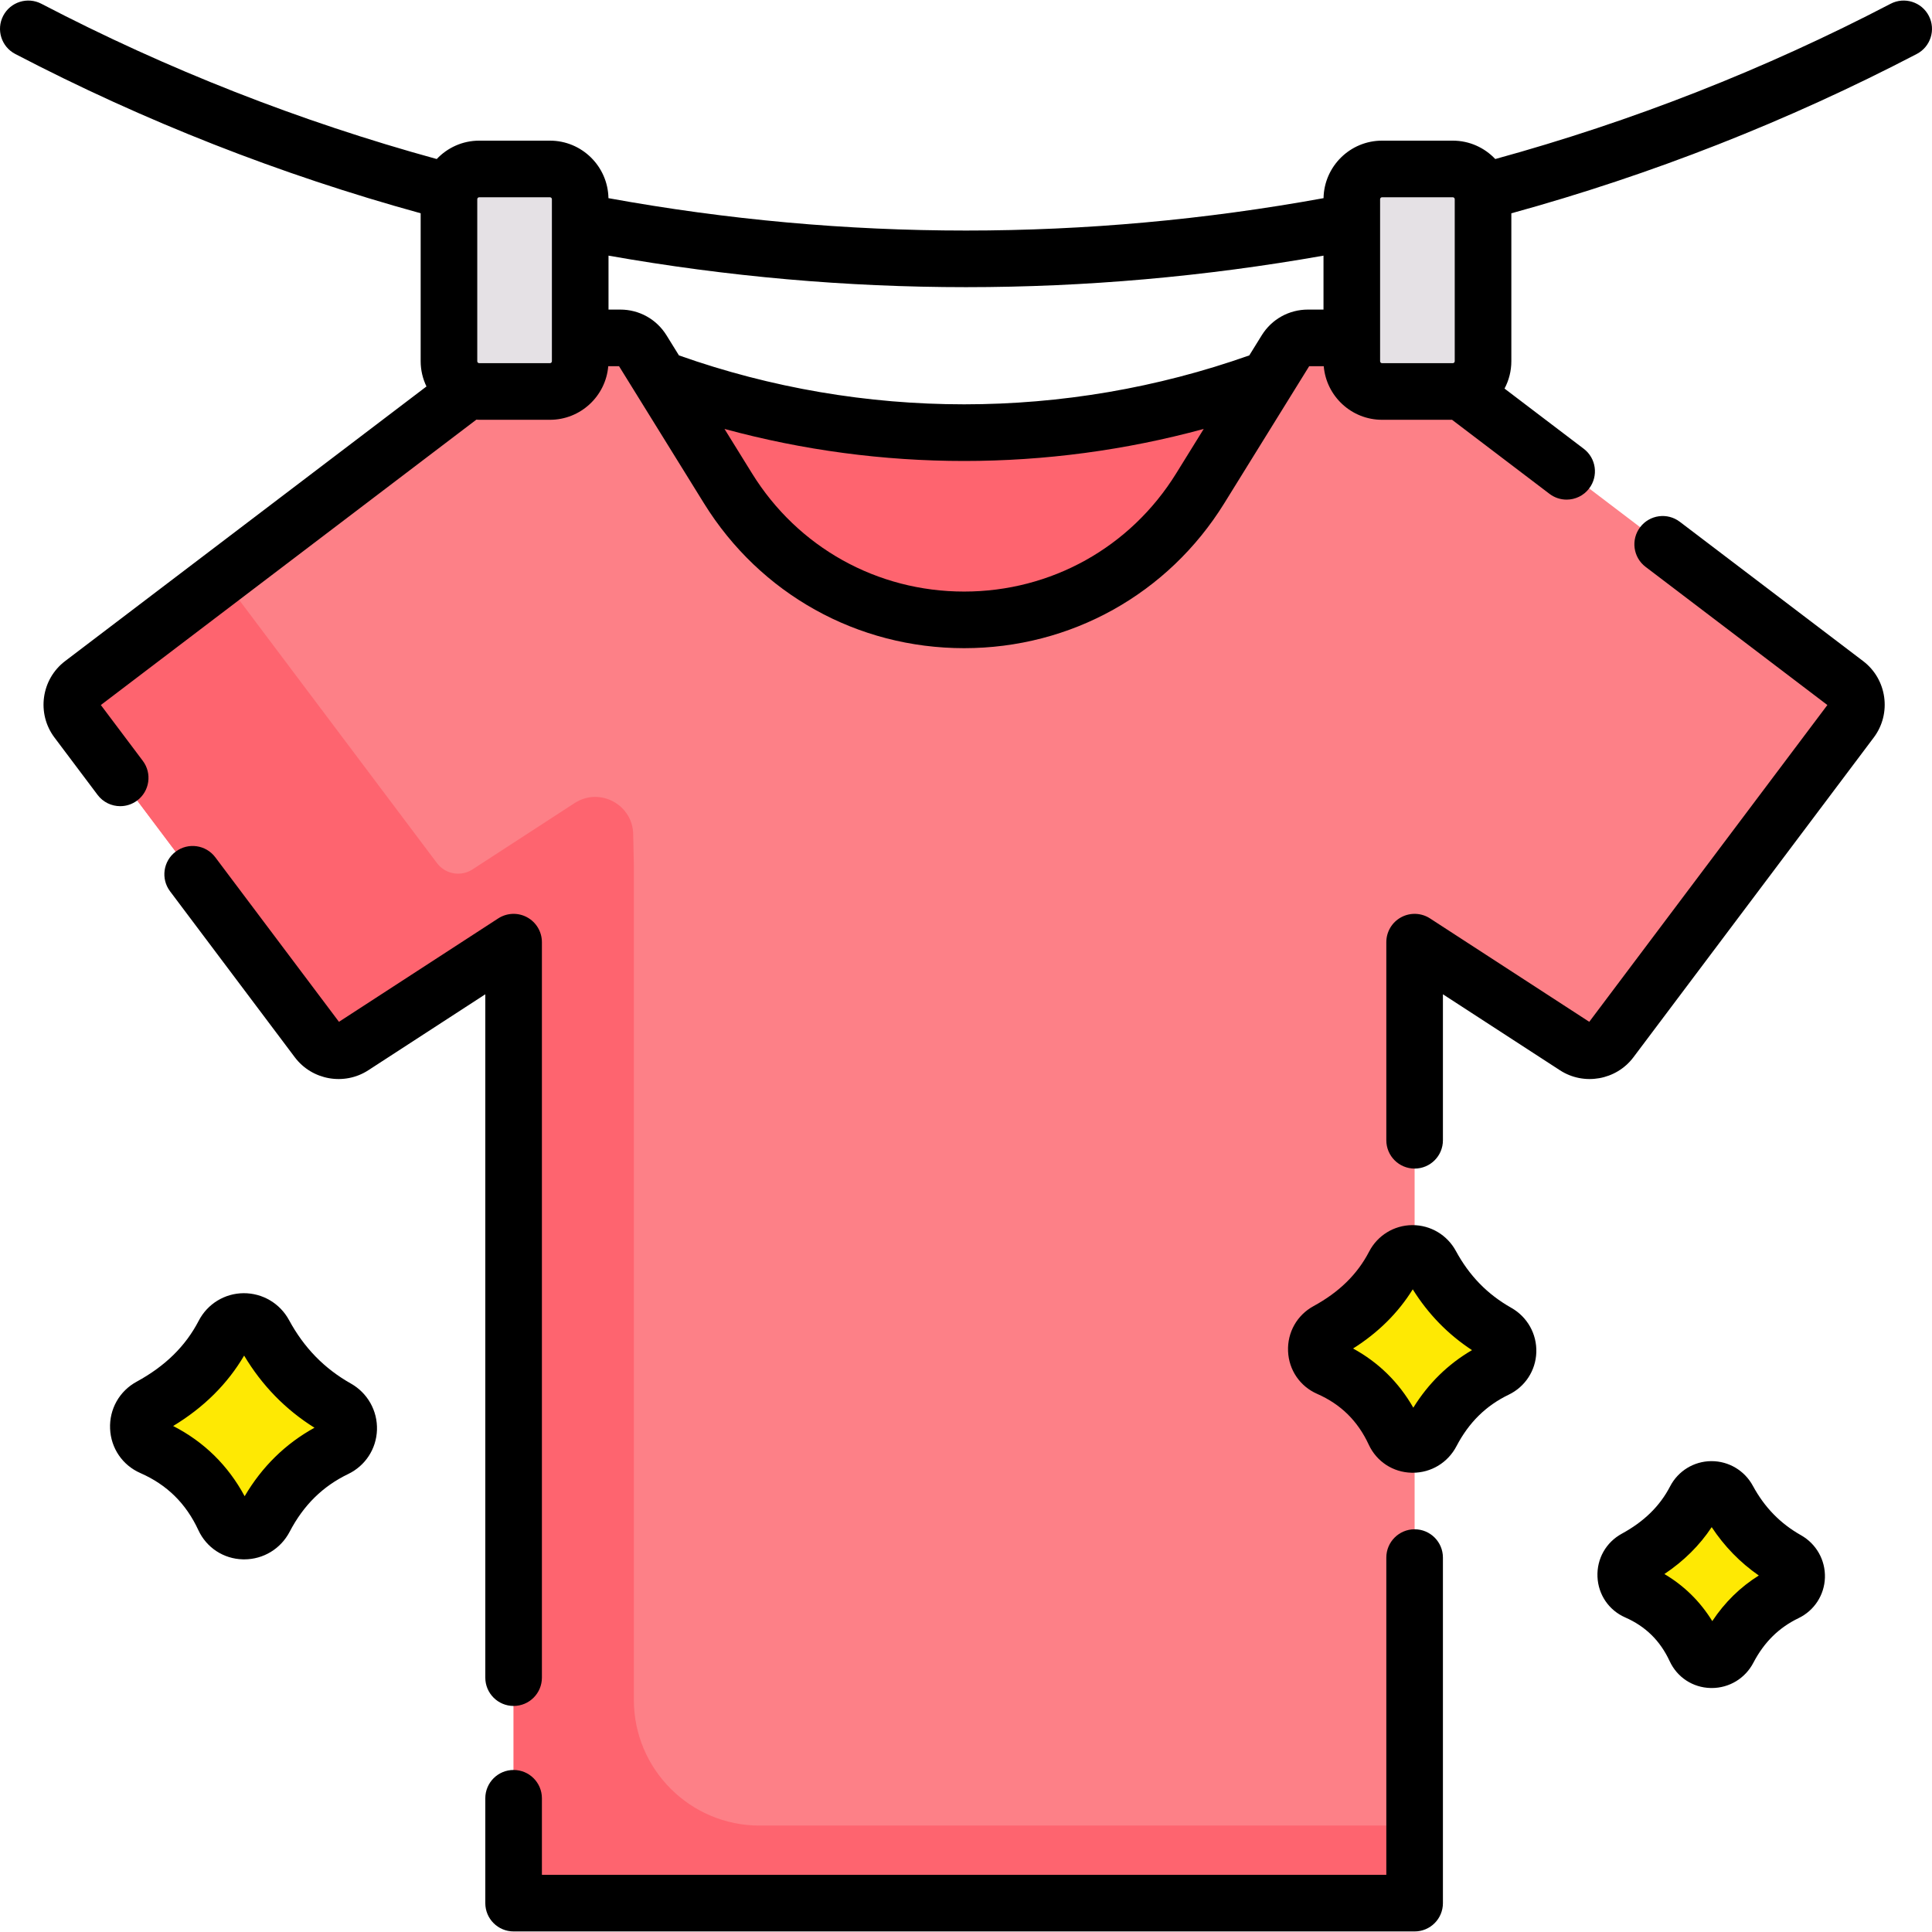
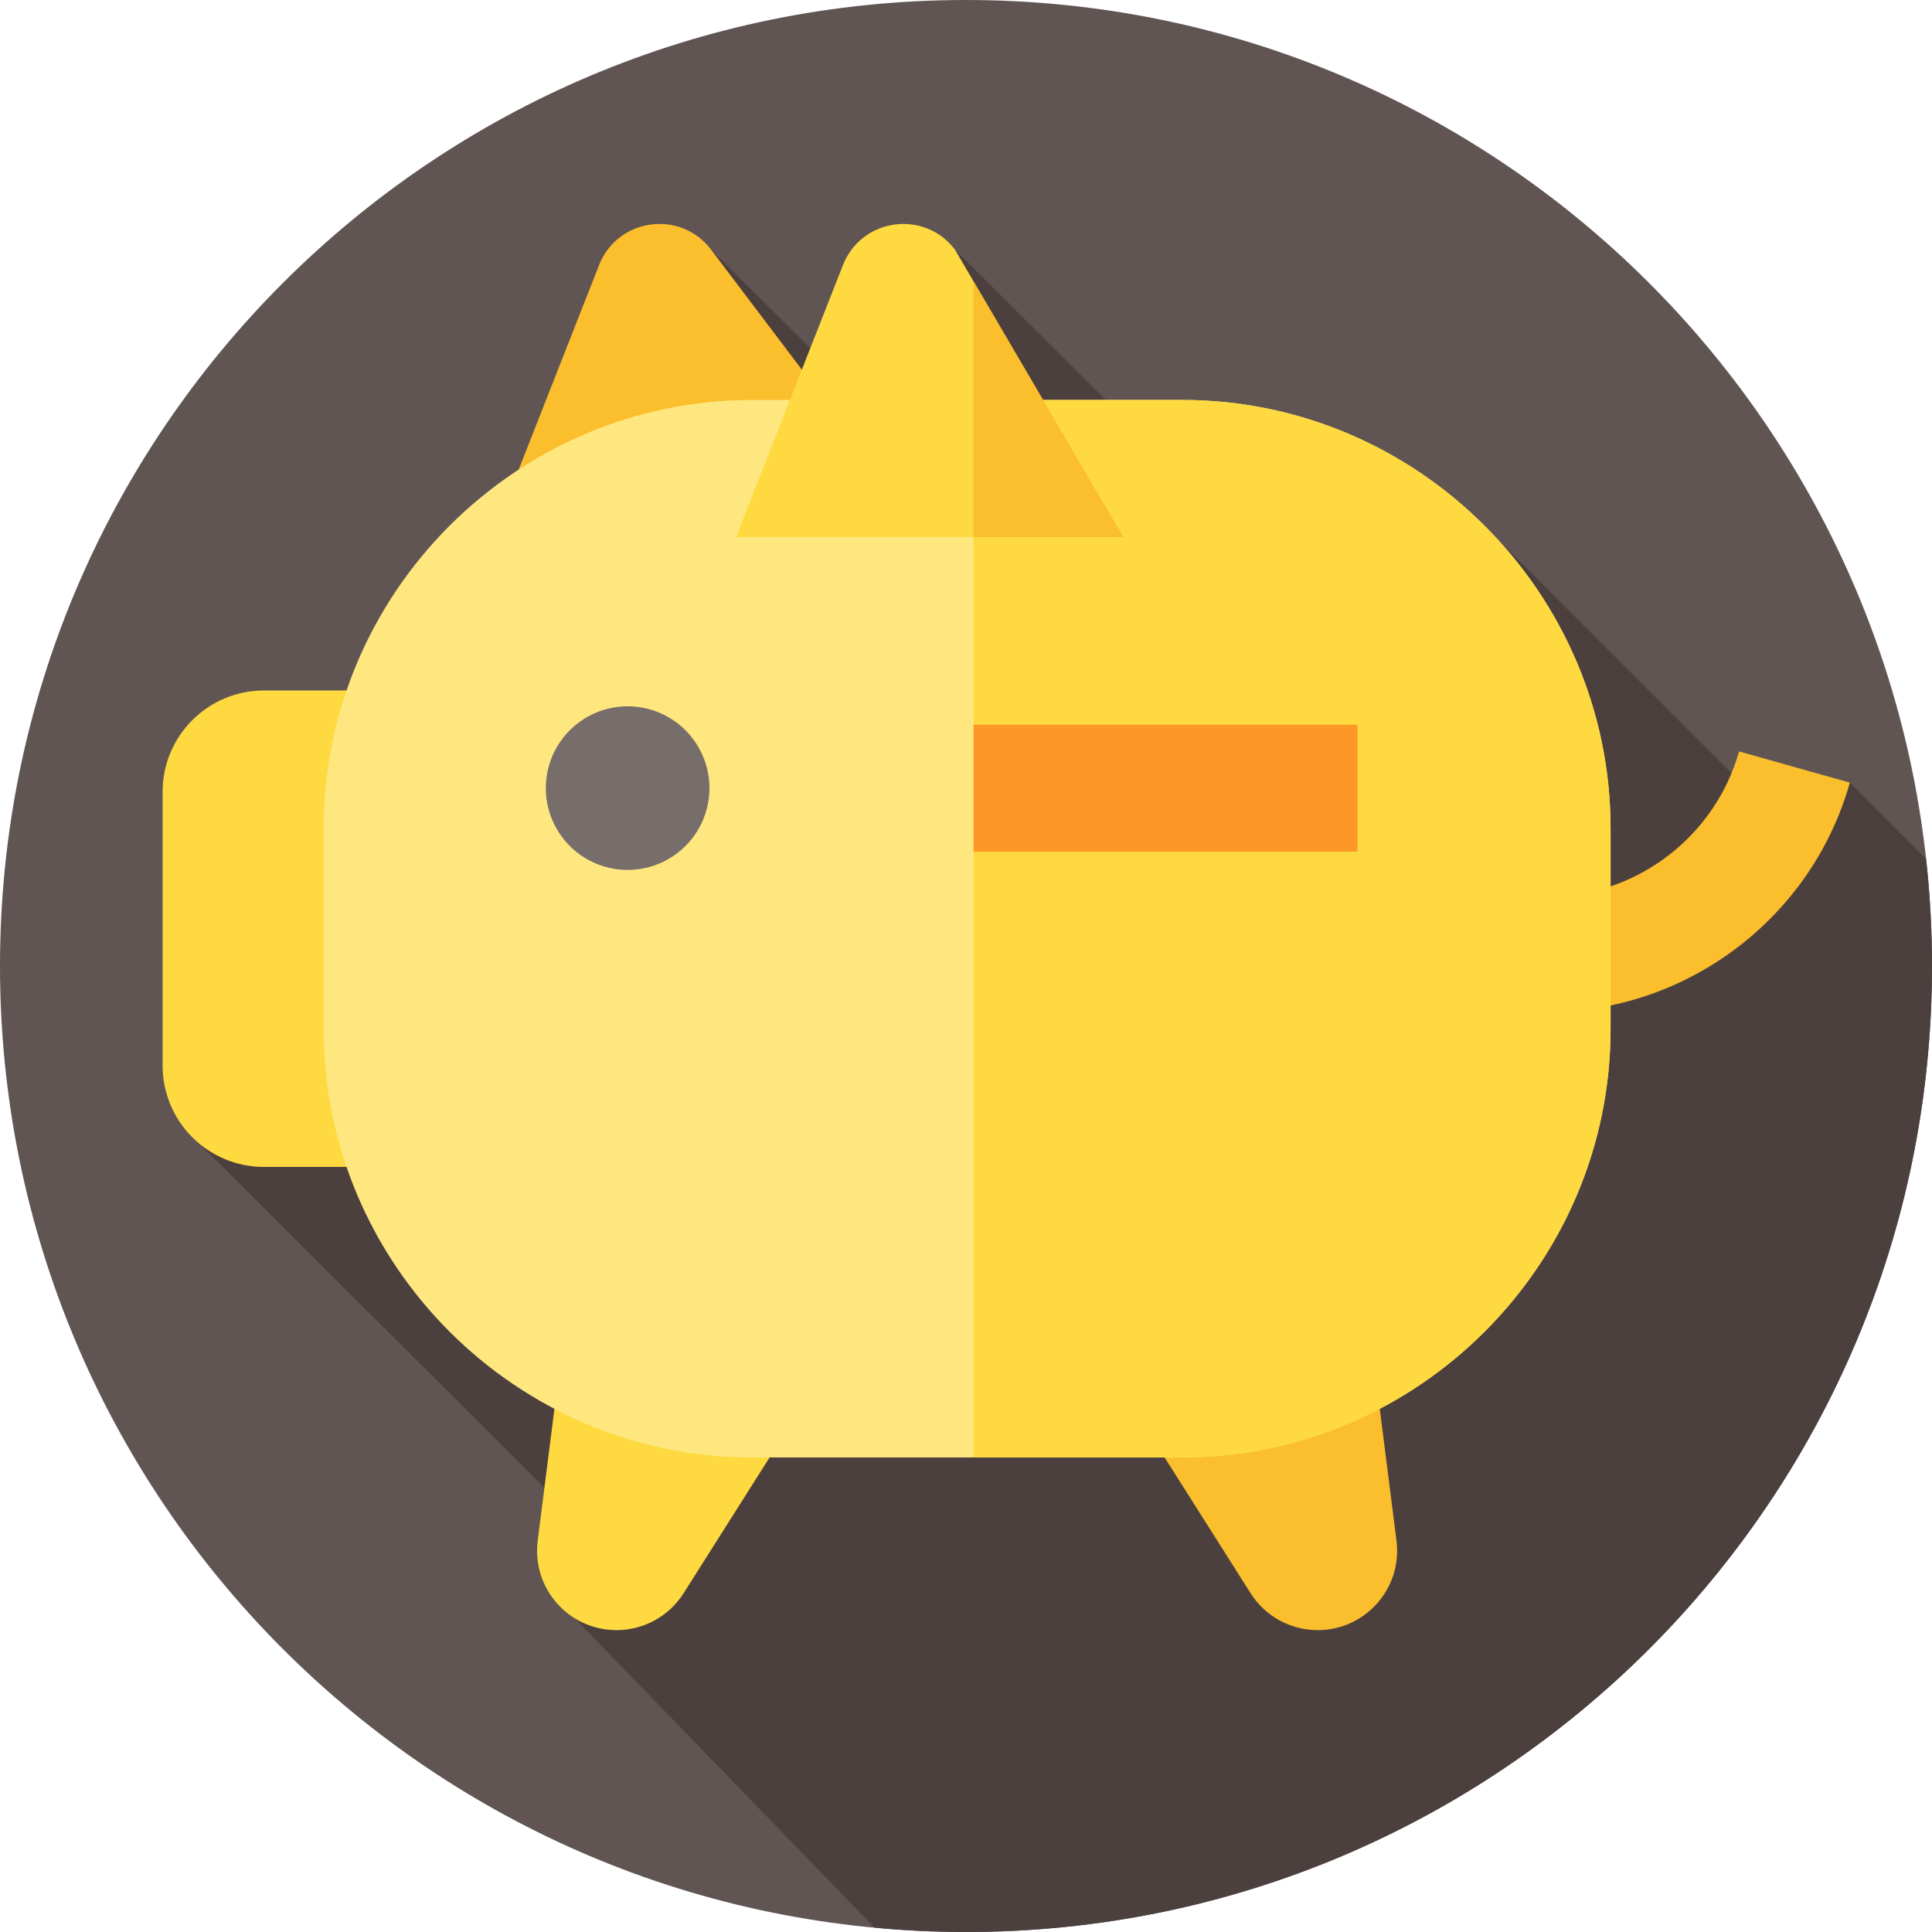
- <svg xmlns="http://www.w3.org/2000/svg" id="Capa_1" enable-background="new 0 0 511.971 511.971" height="512" viewBox="0 0 511.971 511.971" width="512">
+ <svg xmlns="http://www.w3.org/2000/svg" id="Layer_1" enable-background="new 0 0 512 512" height="512" viewBox="0 0 512 512" width="512">
  <g>
    <g>
-       <g id="XMLID_305_">
+       <g>
+         <g id="XMLID_1350_">
+           <g id="XMLID_1351_">
+             <g id="XMLID_1352_">
+               <g id="XMLID_1353_">
+                 <g id="XMLID_1354_">
+                   <g id="XMLID_1355_">
+                     <g id="XMLID_1356_">
+                       <g id="XMLID_1357_">
+                         <g id="XMLID_1358_">
+                           <g id="XMLID_1359_">
+                             <g id="XMLID_1360_">
+                               <g id="XMLID_1361_">
+                                 <g id="XMLID_1362_">
+                                   <g id="XMLID_1363_">
+                                     <g id="XMLID_1364_">
+                                       <circle cx="256" cy="256" fill="#605553" r="256" />
+                                     </g>
+                                   </g>
+                                 </g>
+                               </g>
+                             </g>
+                           </g>
+                         </g>
+                       </g>
+                     </g>
+                   </g>
+                 </g>
+               </g>
+             </g>
+           </g>
+         </g>
+       </g>
+     </g>
+     <path d="m512 256c0-9.6-.546-19.072-1.576-28.397l-20.199-20.199s-26.656 2.197-26.745 2.115l-66.664-66.664-89.756-22.918-53.975-53.767-20.135 12.33-12.577 19.377-31.918-31.707-135.561 236.973 95.971 95.658 3.469 30.074 79.424 81.975c7.982.75 16.064 1.15 24.242 1.15 141.385 0 256-114.615 256-256z" fill="#4c403f" />
+     <g>
+       <g>
+         <path d="m130.43 142.321 28.331-72.073c4.909-12.488 21.599-14.781 29.693-4.078l44.495 58.832z" fill="#fbbe2c" />
+       </g>
+       <g>
        <g>
-           <path d="m358.215 97.055v99.68l-194.23-16.17-4.37-85.7 15.31 5.5c26 9.54 53.28 14.31 80.56 14.31s54.56-4.77 80.56-14.31l15.56-5.5z" fill="#fe646f" />
+           <path d="m147.279 370.578-4.783 37.73c-1.594 12.576 8.207 23.697 20.883 23.697 7.213 0 13.924-3.693 17.784-9.787l26.678-42.123z" fill="#fed940" />
+         </g>
+         <g>
+           <path d="m365.301 370.578 4.783 37.73c1.594 12.576-8.207 23.697-20.883 23.697-7.213 0-13.924-3.693-17.784-9.787l-26.678-42.123z" fill="#fbbe2c" />
        </g>
      </g>
      <g>
-         <g id="XMLID_281_">
-           <g>
-             <path d="m489.185 181.165c3.06 2.32 3.67 6.69 1.36 9.77l-63.69 84.73c-2.21 2.94-6.31 3.66-9.4 1.66l-42.59-27.66v241.979c0 7.004-5.678 12.681-12.681 12.681h-213.397c-7.004 0-12.681-5.678-12.681-12.681v-241.979l-42.59 27.66c-3.09 2-7.19 1.28-9.4-1.66l-63.69-84.73c-2.31-3.08-1.7-7.45 1.36-9.77l102.5-77.9 29.47-13.73h10.61c2.4 0 4.62 1.24 5.88 3.28l22.68 36.61c13.42 21.66 37.08 34.84 62.56 34.84 12.74 0 25.02-3.3 35.8-9.3s20.05-14.71 26.76-25.54l22.68-36.61c1.26-2.04 3.48-3.28 5.88-3.28h11.61l28.76 13.95z" fill="#fd8087" />
-           </g>
+         <path d="m409.934 268.202h-10.662v-30.503h10.662c23.591 0 44.535-15.859 50.931-38.567l29.361 8.271c-10.084 35.798-43.101 60.799-80.292 60.799z" fill="#fbbe2c" />
+       </g>
+       <g>
+         <path d="m96.016 309.247h-26.078c-14.825 0-26.844-12.018-26.844-26.844v-72.573c0-14.825 12.018-26.844 26.844-26.844h26.078z" fill="#fed940" />
+       </g>
+       <g>
+         <path d="m313.265 386.243h-113.95c-62.453 0-113.552-51.098-113.552-113.552v-53.149c0-62.453 51.098-113.552 113.552-113.552h113.95c62.453 0 113.552 51.098 113.552 113.552v53.149c0 62.454-51.098 113.552-113.552 113.552z" fill="#ffe780" />
+       </g>
+       <g>
+         <path d="m426.82 219.54v53.15c0 62.46-51.1 113.55-113.55 113.55h-55.27v-280.25h55.27c62.45 0 113.55 51.1 113.55 113.55z" fill="#fed940" />
+       </g>
+       <g>
+         <path d="m195.06 142.321 28.331-72.073c4.909-12.488 21.599-14.781 29.693-4.078l44.595 76.151z" fill="#fed940" />
+       </g>
+       <g>
+         <path d="m297.68 142.32h-39.68v-67.75l18.4 31.42z" fill="#fbbe2c" />
+       </g>
+       <g>
+         <ellipse cx="166.378" cy="208.883" fill="#776d6b" rx="21.682" ry="21.682" transform="matrix(.16 -.987 .987 .16 -66.459 339.653)" />
+       </g>
+       <g>
+         <g>
+           <path d="m258 192.059h101.764v33.647h-101.764z" fill="#fd9827" />
        </g>
      </g>
-       <path d="m344.501 89.877c-1.547.496-2.897 1.516-3.775 2.938l-2.319 3.744c2.155-2.091 4.192-4.319 6.094-6.682z" fill="#fd8087" />
-       <g>
-         <path d="m126.993 103.742h18.737c4.43 0 8.021-3.591 8.021-8.021v-42.928c0-4.43-3.591-8.021-8.021-8.021h-18.737c-4.43 0-8.021 3.591-8.021 8.021v42.928c0 4.43 3.591 8.021 8.021 8.021z" fill="#e5e1e5" />
-         <path d="m384.978 103.742h-18.737c-4.43 0-8.021-3.591-8.021-8.021v-42.928c0-4.43 3.591-8.021 8.021-8.021h18.737c4.43 0 8.021 3.591 8.021 8.021v42.928c0 4.43-3.591 8.021-8.021 8.021z" fill="#e5e1e5" />
-         <g fill="#fee903">
-           <path d="m396.546 362.828c-7.532 3.627-13.245 9.3-17.233 16.929-2.102 4.021-7.883 4.038-9.793-.078-3.861-8.321-9.842-13.831-17.48-17.185-4.127-1.813-4.33-7.636-.372-9.793 8.064-4.396 13.998-10.246 17.803-17.583 2.049-3.951 7.62-3.946 9.742-.034 4.258 7.85 10.147 13.813 17.566 18.001 3.881 2.19 3.782 7.81-.233 9.743z" />
-           <path d="m473.565 413.356c-6.614-3.734-11.864-9.049-15.659-16.047-1.891-3.487-6.858-3.491-8.684.031-3.392 6.54-8.682 11.755-15.87 15.674-3.528 1.923-3.347 7.114.332 8.73 6.808 2.99 12.14 7.902 15.582 15.32 1.703 3.669 6.856 3.654 8.73.07 3.555-6.801 8.647-11.858 15.362-15.091 3.578-1.725 3.666-6.735.207-8.687z" />
-           <path d="m89.28 373.155c-8.14-4.596-14.602-11.137-19.273-19.75-2.328-4.292-8.44-4.297-10.688.038-4.175 8.05-10.686 14.468-19.533 19.291-4.342 2.367-4.119 8.756.408 10.745 8.379 3.681 14.941 9.725 19.178 18.855 2.095 4.515 8.438 4.497 10.744.086 4.375-8.37 10.643-14.594 18.907-18.573 4.406-2.122 4.514-8.288.257-10.692z" />
-         </g>
-       </g>
-       <path d="m201.299 483.77c-18.408 0-33.331-14.923-33.331-33.331v-221.329l-.171-7.86c0-7.976-8.842-12.777-15.532-8.433l-27.058 17.573c-3.09 2-7.19 1.28-9.4-1.66l-56.939-75.748-37.083 28.183c-3.06 2.32-3.67 6.69-1.36 9.77l63.69 84.73c2.21 2.94 6.31 3.66 9.4 1.66l42.59-27.66v241.979c0 7.004 5.678 12.681 12.681 12.681h213.397c7.004 0 12.681-5.678 12.681-12.681v-7.874z" fill="#fe646f" />
-     </g>
-     <g>
-       <path d="m136.103 452.071c4.142 0 7.5-3.358 7.5-7.5v-194.903c0-2.75-1.505-5.279-3.921-6.591-2.416-1.313-5.357-1.196-7.663.301l-42.195 27.399-32.773-43.603c-2.489-3.311-7.191-3.979-10.501-1.489-3.311 2.489-3.978 7.19-1.489 10.501l33.058 43.981c4.559 6.065 13.115 7.581 19.478 3.447l31.007-20.135v181.09c-.001 4.144 3.357 7.502 7.499 7.502z" />
-       <path d="m374.868 405.252c-4.142 0-7.5 3.358-7.5 7.5v84.071h-223.765v-20.29c0-4.142-3.358-7.5-7.5-7.5s-7.5 3.358-7.5 7.5v27.79c0 4.142 3.358 7.5 7.5 7.5h238.765c4.142 0 7.5-3.358 7.5-7.5v-91.571c0-4.142-3.358-7.5-7.5-7.5z" />
-       <path d="m493.724 175.191-48.582-36.921c-3.297-2.506-8.003-1.866-10.509 1.433-2.506 3.298-1.865 8.003 1.433 10.509l48.18 36.616-63.099 83.949-42.195-27.399c-2.305-1.498-5.247-1.614-7.663-.301-2.417 1.312-3.921 3.841-3.921 6.591v52.502c0 4.142 3.358 7.5 7.5 7.5s7.5-3.358 7.5-7.5v-38.69l31.007 20.135c6.363 4.132 14.919 2.619 19.478-3.447l63.688-84.732c4.776-6.353 3.512-15.436-2.817-20.245z" />
-       <path d="m511.119 4.181c-1.916-3.672-6.445-5.096-10.118-3.182-33.305 17.371-68.524 31.194-104.763 41.143-2.831-2.992-6.826-4.871-11.26-4.871h-18.738c-8.463 0-15.355 6.813-15.507 15.241-62.905 11.442-126.591 11.442-189.496 0-.152-8.428-7.043-15.241-15.507-15.241h-18.737c-4.434 0-8.429 1.879-11.26 4.871-36.238-9.949-71.458-23.772-104.764-41.143-3.673-1.915-8.202-.49-10.117 3.182-1.916 3.672-.491 8.203 3.182 10.118 34.158 17.816 70.277 31.992 107.439 42.216v39.206c0 2.398.563 4.662 1.538 6.692l-95.764 72.778c-6.329 4.81-7.592 13.892-2.816 20.246l11.425 15.201c1.474 1.961 3.723 2.994 6.001 2.994 1.568 0 3.15-.49 4.5-1.505 3.311-2.489 3.978-7.19 1.489-10.501l-11.122-14.797 99.51-75.625c.253.012.503.039.759.039h18.737c8.113 0 14.782-6.261 15.454-14.203h2.859l22.508 36.336c14.89 24.037 40.659 38.387 68.934 38.387s54.044-14.35 68.934-38.387l22.508-36.336h3.859c.672 7.942 7.341 14.203 15.454 14.203h18.548l25.824 19.625c1.356 1.031 2.951 1.529 4.533 1.529 2.264 0 4.501-1.021 5.977-2.962 2.506-3.298 1.865-8.003-1.433-10.509l-20.996-15.957c1.149-2.165 1.806-4.63 1.806-7.248v-39.195c37.162-10.225 73.28-24.41 107.439-42.227 3.673-1.915 5.097-6.446 3.181-10.118zm-364.867 91.54c0 .287-.234.521-.521.521h-18.737c-.067 0-.129-.015-.188-.038-.008-.003-.016-.007-.025-.01-.181-.082-.309-.262-.309-.473v-42.928c0-.288.234-.521.521-.521h18.737c.287 0 .521.234.521.521v42.928zm165.415 29.754c-12.135 19.59-33.138 31.286-56.182 31.286s-44.047-11.696-56.182-31.286l-7.315-11.81c20.771 5.656 42.133 8.491 63.497 8.491s42.726-2.833 63.497-8.49zm34.936-43.437c-5.028 0-9.61 2.552-12.257 6.826l-3.292 5.315c-48.838 17.287-102.298 17.287-151.136-.001l-3.292-5.314c-2.647-4.274-7.229-6.826-12.257-6.826h-3.116v-14.295c31.455 5.561 63.094 8.353 94.734 8.353s63.279-2.792 94.734-8.353v14.295zm19.116 13.683v-42.928c0-.288.234-.521.521-.521h18.737c.287 0 .521.234.521.521v42.928c0 .287-.234.521-.521.521h-18.737c-.287 0-.521-.234-.521-.521z" />
-       <path d="m400.467 346.554c-6.304-3.559-11.1-8.48-14.661-15.046-2.298-4.237-6.688-6.855-11.479-6.855-.041 0-.082 0-.122 0-4.807.045-9.171 2.732-11.391 7.012-3.123 6.021-7.943 10.748-14.735 14.45-4.375 2.385-6.961 6.969-6.749 11.963.211 4.968 3.16 9.291 7.694 11.283 6.288 2.762 10.767 7.169 13.693 13.476 2.073 4.467 6.419 7.313 11.341 7.43.106.002.211.003.316.003 4.886 0 9.304-2.675 11.585-7.038 3.281-6.278 7.808-10.742 13.839-13.645 4.357-2.098 7.161-6.399 7.319-11.227.16-4.876-2.388-9.4-6.65-11.806zm-25.947 26.475c-3.852-6.729-9.2-11.984-15.96-15.681 6.655-4.203 11.954-9.458 15.812-15.682 4.091 6.555 9.354 11.956 15.703 16.113-6.352 3.701-11.564 8.812-15.555 15.25zm18.773-16.958c-.002 0-.004.001-.006.002.002 0 .004-.001.006-.002z" />
-       <path d="m477.253 406.825c-5.483-3.095-9.655-7.377-12.753-13.092-2.192-4.041-6.379-6.537-10.949-6.537-.038 0-.078 0-.116 0-4.586.043-8.751 2.606-10.87 6.691-2.706 5.219-6.894 9.321-12.802 12.541-4.175 2.276-6.642 6.649-6.439 11.414.202 4.741 3.016 8.867 7.344 10.768 5.416 2.379 9.274 6.177 11.795 11.61 1.979 4.265 6.128 6.983 10.829 7.094.101.002.201.004.302.004 4.661 0 8.874-2.551 11.048-6.711 2.842-5.436 6.756-9.298 11.969-11.808 4.158-2.002 6.834-6.108 6.985-10.715.151-4.651-2.279-8.965-6.343-11.259zm-23.505 22.76c-3.211-5.202-7.458-9.376-12.688-12.475 5.133-3.433 9.327-7.591 12.53-12.425 3.365 5.098 7.544 9.389 12.485 12.817-4.916 3.076-9.041 7.12-12.327 12.083z" />
-       <path d="m92.967 366.624c-7.04-3.974-12.394-9.468-16.367-16.794-2.414-4.45-7.034-7.174-12.081-7.14-5.003.046-9.546 2.843-11.858 7.3-3.495 6.739-8.881 12.024-16.464 16.158-4.554 2.482-7.246 7.255-7.024 12.455.22 5.17 3.288 9.67 8.006 11.742 7.068 3.104 12.103 8.058 15.391 15.145 2.156 4.647 6.677 7.609 11.799 7.73.11.003.22.004.33.004 5.088 0 9.689-2.786 12.065-7.331 3.675-7.032 8.75-12.033 15.514-15.29 4.535-2.184 7.453-6.661 7.617-11.685.165-5.077-2.49-9.788-6.928-12.294zm-28.135 29.867c-4.399-8.163-10.755-14.406-18.95-18.609 8.083-4.881 14.393-11.14 18.81-18.658 4.727 7.912 10.981 14.328 18.643 19.12-7.693 4.235-13.9 10.323-18.503 18.147z" />
    </g>
  </g>
</svg>
